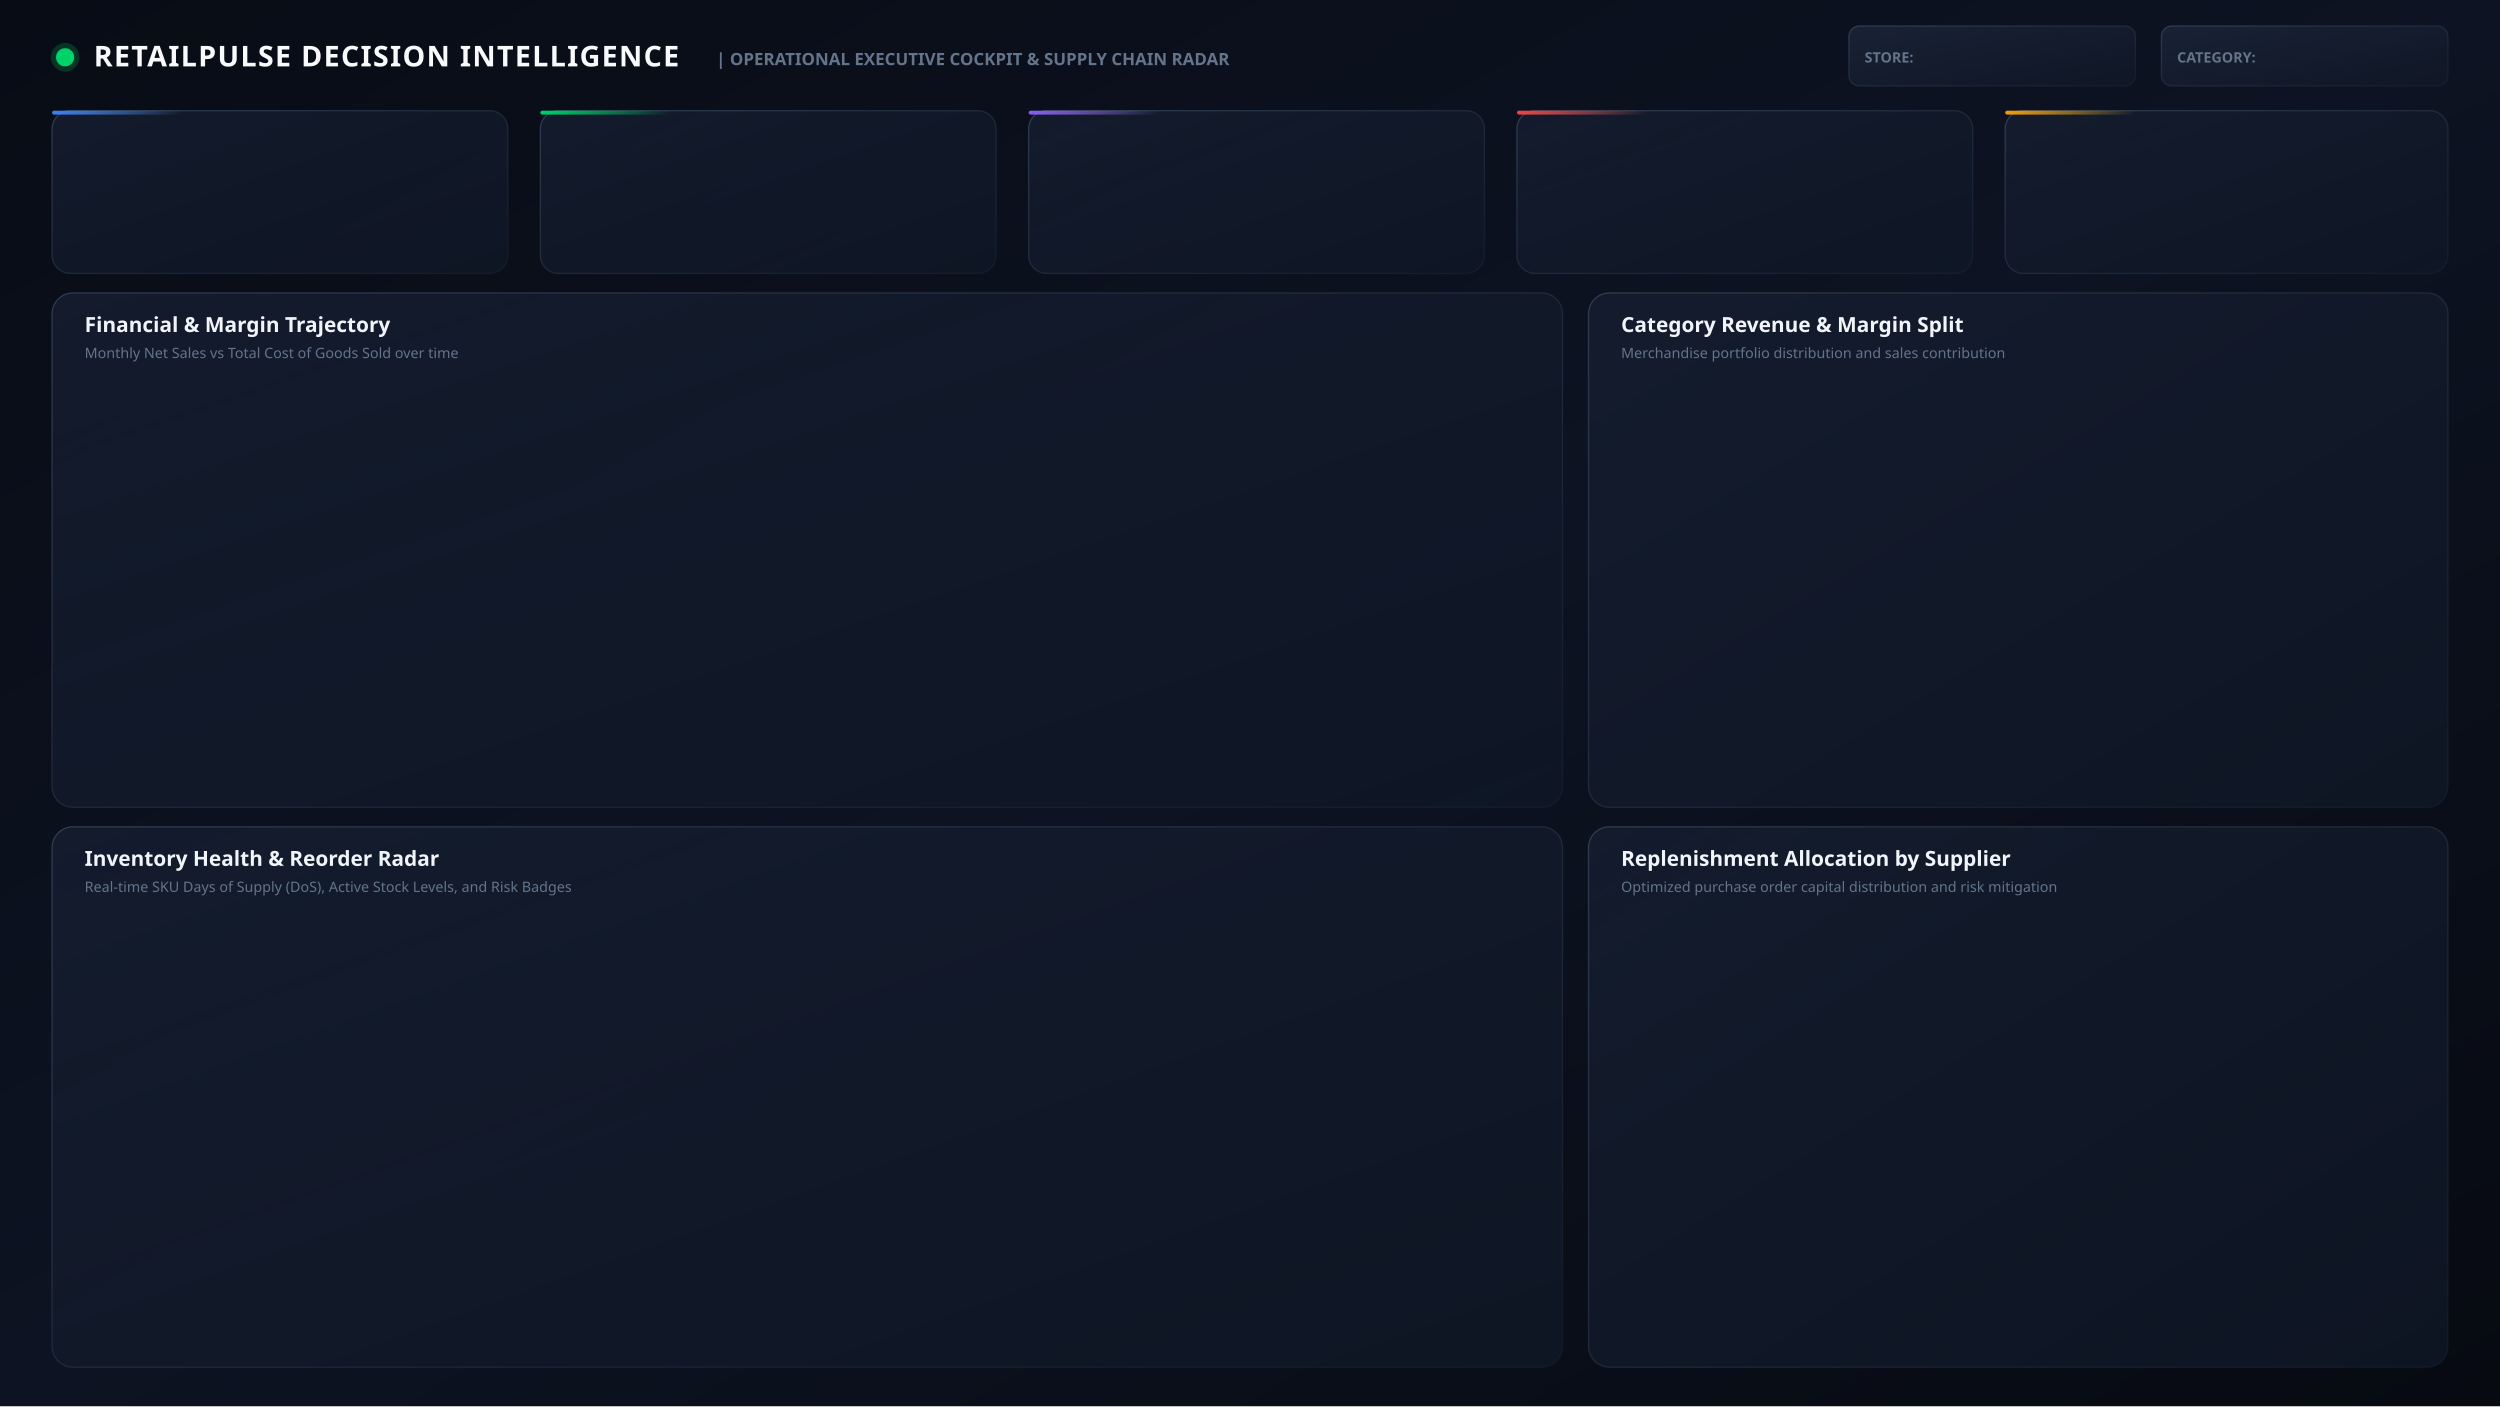
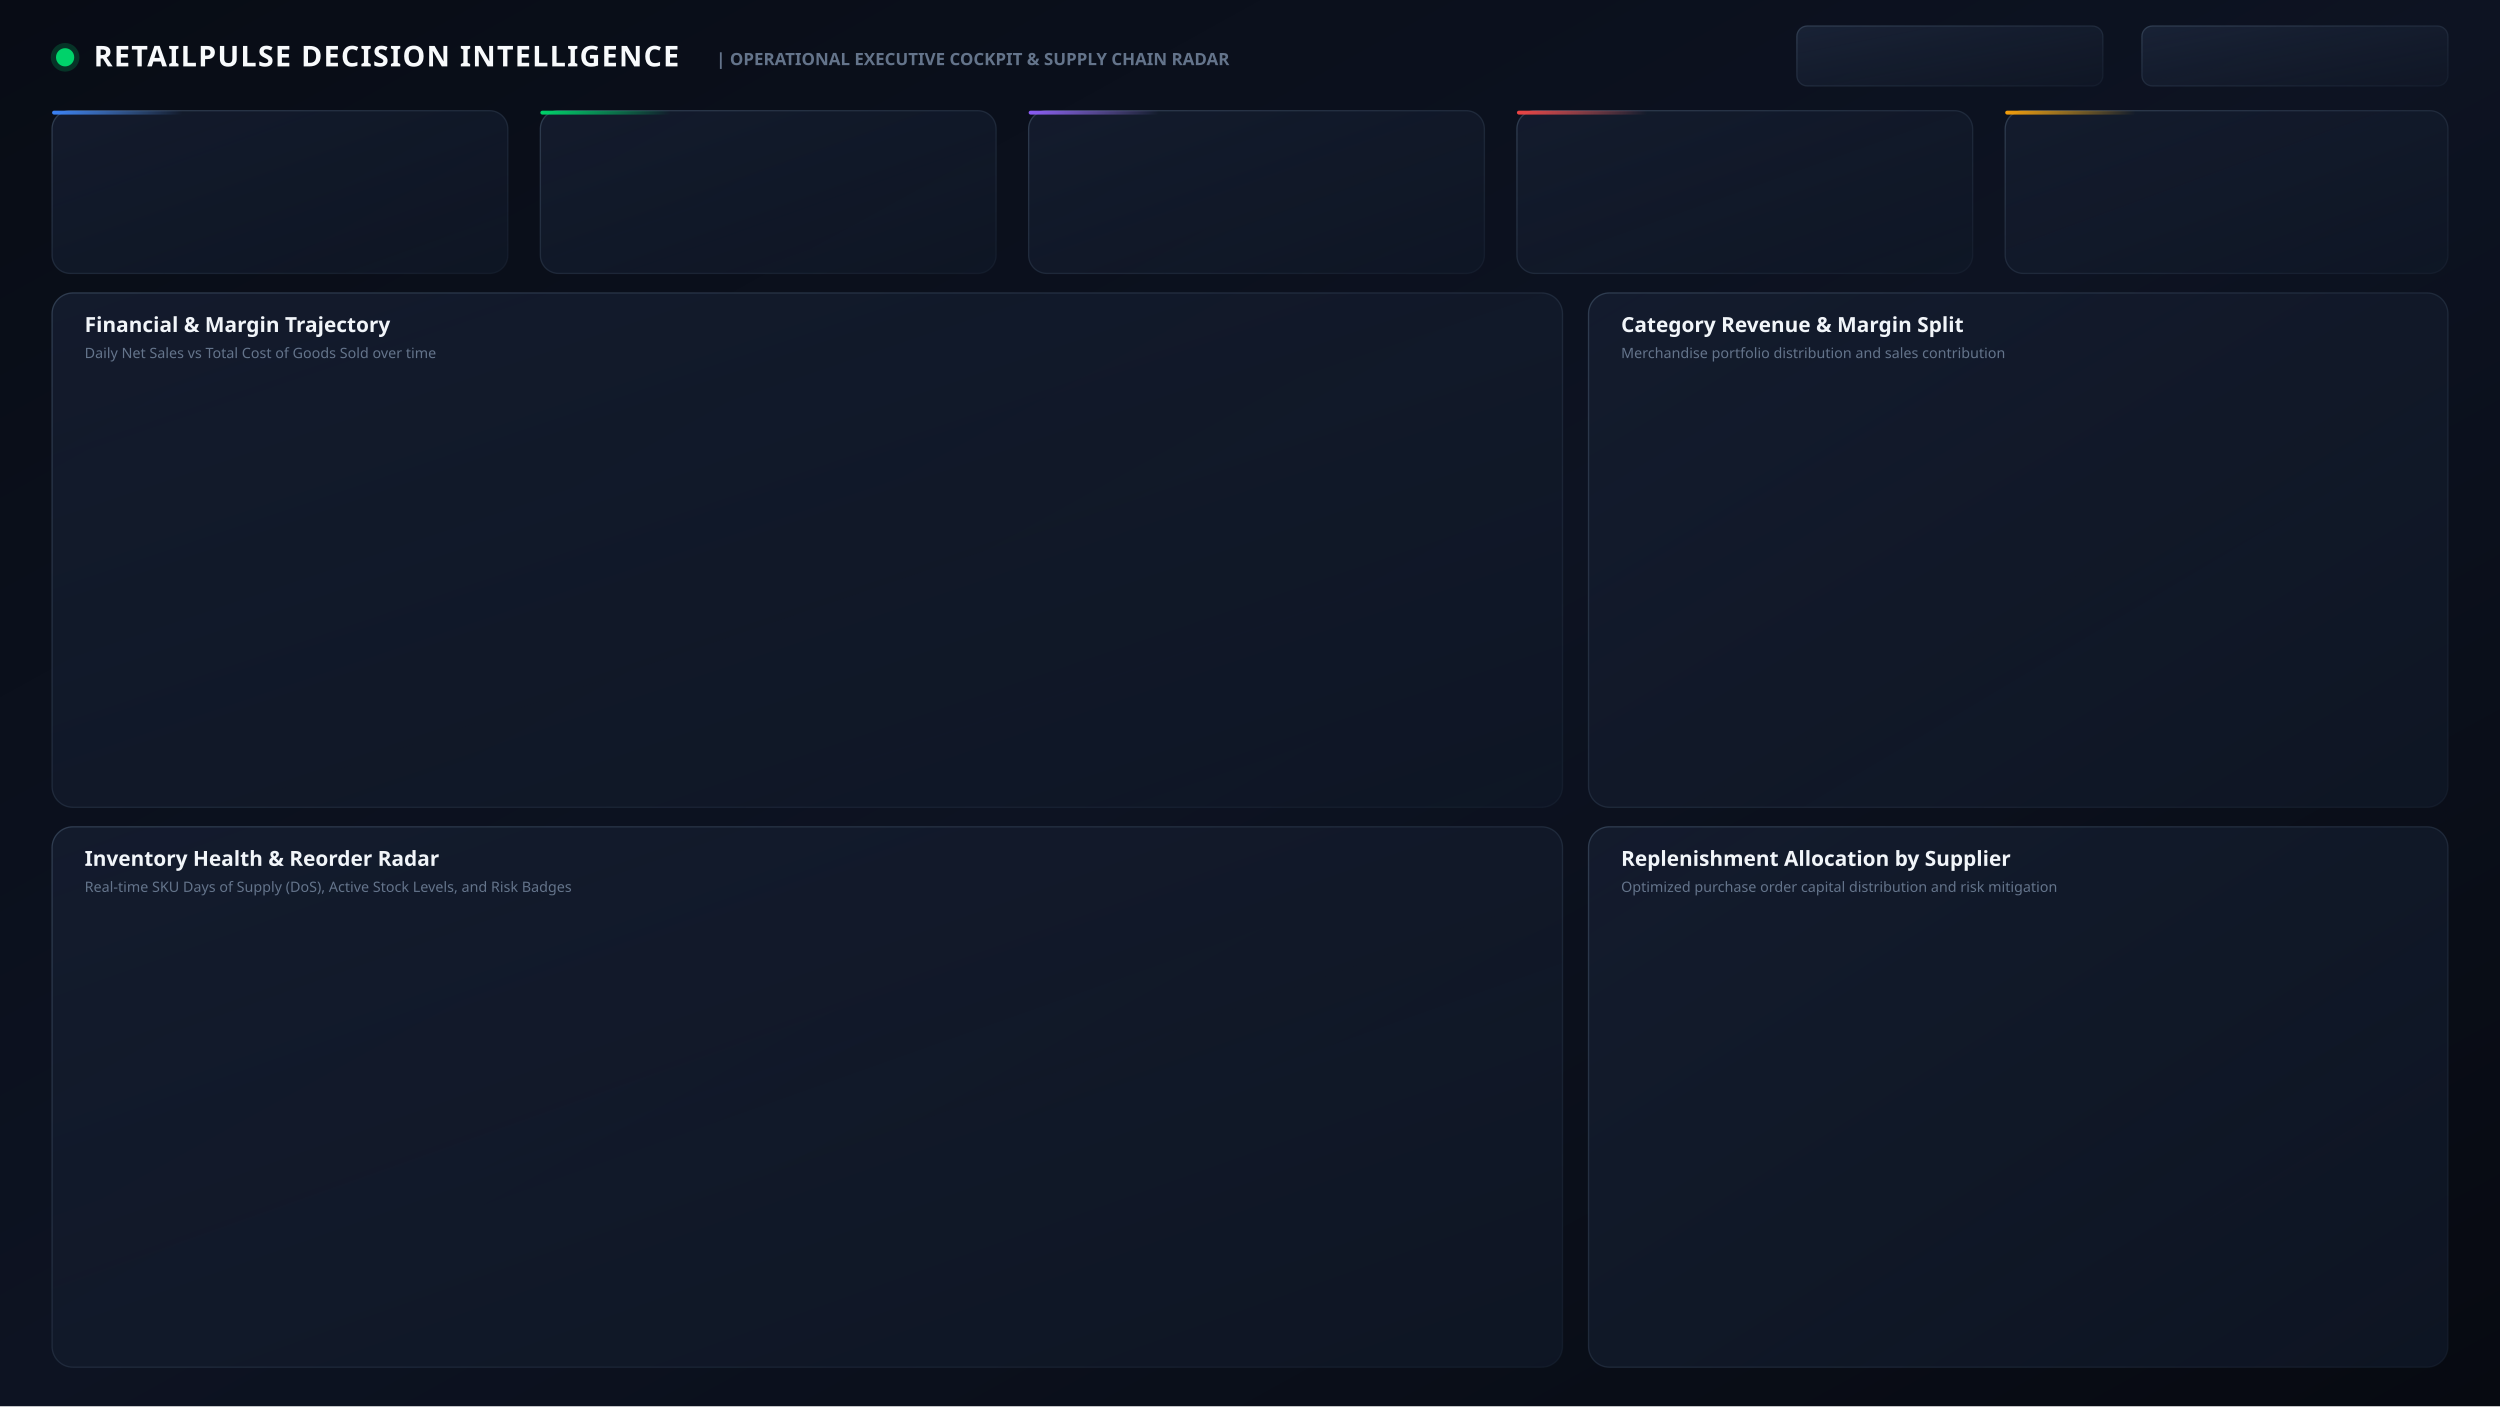
<svg xmlns="http://www.w3.org/2000/svg" width="1920" height="1080" viewBox="0 0 1920 1080" fill="none">
  <defs>
    <linearGradient id="bg" x1="0%" y1="0%" x2="100%" y2="100%">
      <stop offset="0%" stop-color="#080C15" />
      <stop offset="50%" stop-color="#0D1322" />
      <stop offset="100%" stop-color="#070A11" />
    </linearGradient>
    <linearGradient id="cardBg" x1="0%" y1="0%" x2="100%" y2="100%">
      <stop offset="0%" stop-color="#141C2E" stop-opacity="0.92" />
      <stop offset="100%" stop-color="#0F1726" stop-opacity="0.80" />
    </linearGradient>
    <linearGradient id="slicerBg" x1="0%" y1="0%" x2="100%" y2="100%">
      <stop offset="0%" stop-color="#1A2438" stop-opacity="0.9" />
      <stop offset="100%" stop-color="#111827" stop-opacity="0.7" />
    </linearGradient>
    <linearGradient id="borderStroke" x1="0%" y1="0%" x2="100%" y2="100%">
      <stop offset="0%" stop-color="#334155" stop-opacity="0.9" />
      <stop offset="100%" stop-color="#1E293B" stop-opacity="0.4" />
    </linearGradient>
    <linearGradient id="neonGreen" x1="0%" y1="0%" x2="100%" y2="0%">
      <stop offset="0%" stop-color="#00D26A" />
      <stop offset="100%" stop-color="#00F078" stop-opacity="0" />
    </linearGradient>
    <linearGradient id="neonBlue" x1="0%" y1="0%" x2="100%" y2="0%">
      <stop offset="0%" stop-color="#3B82F6" />
      <stop offset="100%" stop-color="#60A5FA" stop-opacity="0" />
    </linearGradient>
    <linearGradient id="neonPurple" x1="0%" y1="0%" x2="100%" y2="0%">
      <stop offset="0%" stop-color="#8B5CF6" />
      <stop offset="100%" stop-color="#A78BFA" stop-opacity="0" />
    </linearGradient>
    <linearGradient id="neonRed" x1="0%" y1="0%" x2="100%" y2="0%">
      <stop offset="0%" stop-color="#EF4444" />
      <stop offset="100%" stop-color="#F87171" stop-opacity="0" />
    </linearGradient>
    <linearGradient id="neonAmber" x1="0%" y1="0%" x2="100%" y2="0%">
      <stop offset="0%" stop-color="#F59E0B" />
      <stop offset="100%" stop-color="#FBBF24" stop-opacity="0" />
    </linearGradient>
  </defs>
  <rect width="1920" height="1080" fill="url(#bg)" />
  <g transform="translate(40, 24)">
    <circle cx="10" cy="20" r="7" fill="#00D26A" />
    <circle cx="10" cy="20" r="11" fill="#00D26A" fill-opacity="0.2" />
    <text x="32" y="27" font-family="Segoe UI, sans-serif" font-size="22" font-weight="800" fill="#F8FAFC" letter-spacing="1">RETAILPULSE DECISION INTELLIGENCE</text>
    <text x="510" y="26" font-family="Segoe UI, sans-serif" font-size="13" font-weight="600" fill="#64748B">|  OPERATIONAL EXECUTIVE COCKPIT &amp; SUPPLY CHAIN RADAR</text>
  </g>
-   <rect x="1420" y="20" width="220" height="46" rx="8" fill="url(#slicerBg)" stroke="url(#borderStroke)" stroke-width="1" />
-   <text x="1432" y="48" font-family="Segoe UI, sans-serif" font-size="11" font-weight="600" fill="#64748B">STORE:</text>
-   <rect x="1660" y="20" width="220" height="46" rx="8" fill="url(#slicerBg)" stroke="url(#borderStroke)" stroke-width="1" />
-   <text x="1672" y="48" font-family="Segoe UI, sans-serif" font-size="11" font-weight="600" fill="#64748B">CATEGORY:</text>
+   <rect x="1380" y="20" width="235" height="46" rx="8" fill="url(#slicerBg)" stroke="url(#borderStroke)" stroke-width="1" />
+   <rect x="1645" y="20" width="235" height="46" rx="8" fill="url(#slicerBg)" stroke="url(#borderStroke)" stroke-width="1" />
  <rect x="40" y="85" width="350" height="125" rx="14" fill="url(#cardBg)" stroke="url(#borderStroke)" stroke-width="1" />
  <rect x="40" y="85" width="100" height="3" rx="1.5" fill="url(#neonBlue)" />
  <rect x="415" y="85" width="350" height="125" rx="14" fill="url(#cardBg)" stroke="url(#borderStroke)" stroke-width="1" />
  <rect x="415" y="85" width="100" height="3" rx="1.5" fill="url(#neonGreen)" />
  <rect x="790" y="85" width="350" height="125" rx="14" fill="url(#cardBg)" stroke="url(#borderStroke)" stroke-width="1" />
  <rect x="790" y="85" width="100" height="3" rx="1.5" fill="url(#neonPurple)" />
  <rect x="1165" y="85" width="350" height="125" rx="14" fill="url(#cardBg)" stroke="url(#borderStroke)" stroke-width="1" />
  <rect x="1165" y="85" width="100" height="3" rx="1.5" fill="url(#neonRed)" />
  <rect x="1540" y="85" width="340" height="125" rx="14" fill="url(#cardBg)" stroke="url(#borderStroke)" stroke-width="1" />
  <rect x="1540" y="85" width="100" height="3" rx="1.5" fill="url(#neonAmber)" />
  <rect x="40" y="225" width="1160" height="395" rx="16" fill="url(#cardBg)" stroke="url(#borderStroke)" stroke-width="1" />
  <g transform="translate(65, 255)">
    <text x="0" y="0" font-family="Segoe UI, sans-serif" font-size="16" font-weight="700" fill="#F1F5F9">Financial &amp; Margin Trajectory</text>
-     <text x="0" y="20" font-family="Segoe UI, sans-serif" font-size="11" font-weight="500" fill="#64748B">Monthly Net Sales vs Total Cost of Goods Sold over time</text>
+     <text x="0" y="20" font-family="Segoe UI, sans-serif" font-size="11" font-weight="500" fill="#64748B">Daily Net Sales vs Total Cost of Goods Sold over time</text>
  </g>
  <rect x="1220" y="225" width="660" height="395" rx="16" fill="url(#cardBg)" stroke="url(#borderStroke)" stroke-width="1" />
  <g transform="translate(1245, 255)">
    <text x="0" y="0" font-family="Segoe UI, sans-serif" font-size="16" font-weight="700" fill="#F1F5F9">Category Revenue &amp; Margin Split</text>
    <text x="0" y="20" font-family="Segoe UI, sans-serif" font-size="11" font-weight="500" fill="#64748B">Merchandise portfolio distribution and sales contribution</text>
  </g>
  <rect x="40" y="635" width="1160" height="415" rx="16" fill="url(#cardBg)" stroke="url(#borderStroke)" stroke-width="1" />
  <g transform="translate(65, 665)">
    <text x="0" y="0" font-family="Segoe UI, sans-serif" font-size="16" font-weight="700" fill="#F1F5F9">Inventory Health &amp; Reorder Radar</text>
    <text x="0" y="20" font-family="Segoe UI, sans-serif" font-size="11" font-weight="500" fill="#64748B">Real-time SKU Days of Supply (DoS), Active Stock Levels, and Risk Badges</text>
  </g>
  <rect x="1220" y="635" width="660" height="415" rx="16" fill="url(#cardBg)" stroke="url(#borderStroke)" stroke-width="1" />
  <g transform="translate(1245, 665)">
    <text x="0" y="0" font-family="Segoe UI, sans-serif" font-size="16" font-weight="700" fill="#F1F5F9">Replenishment Allocation by Supplier</text>
    <text x="0" y="20" font-family="Segoe UI, sans-serif" font-size="11" font-weight="500" fill="#64748B">Optimized purchase order capital distribution and risk mitigation</text>
  </g>
</svg>
